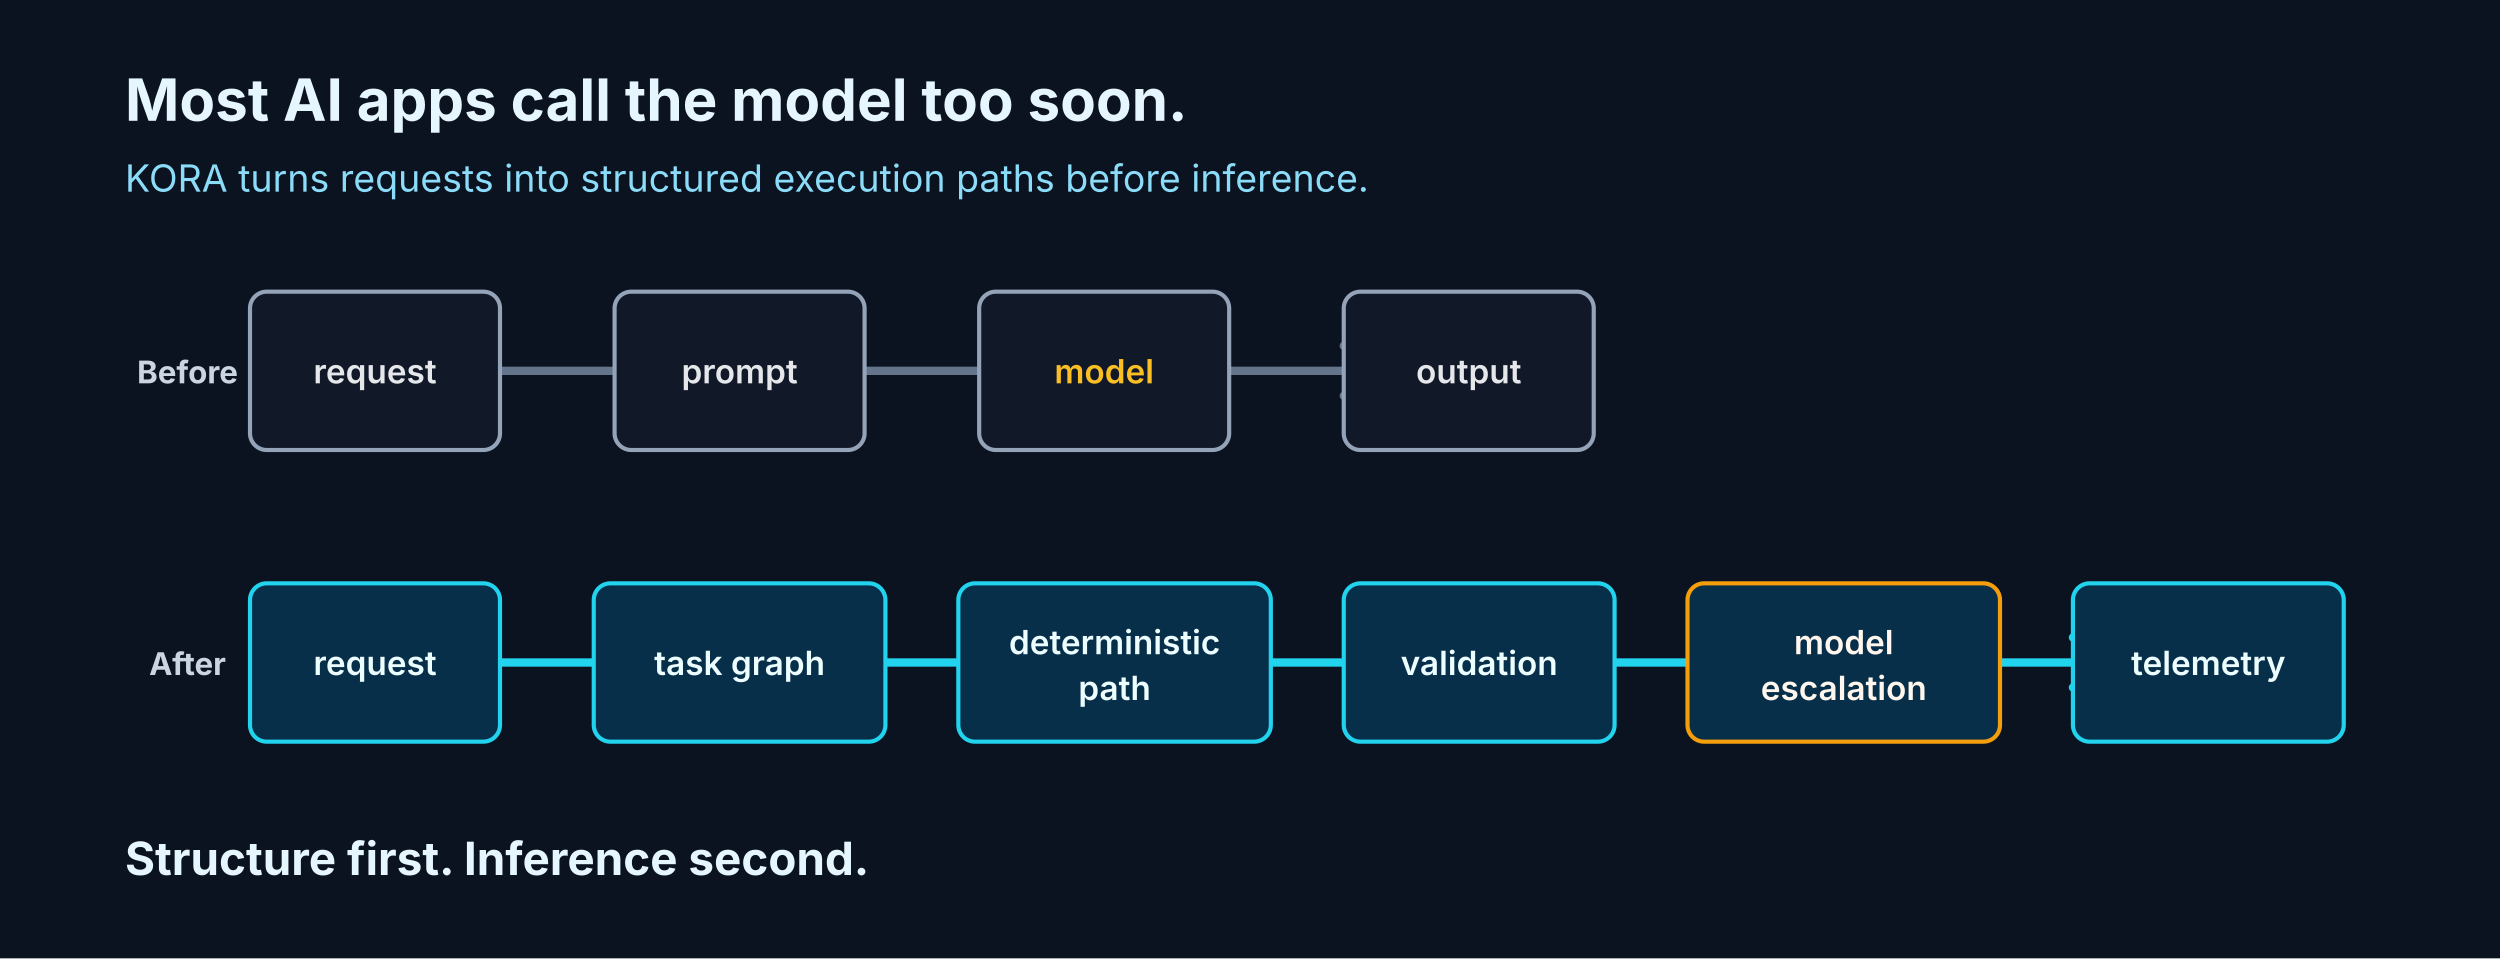
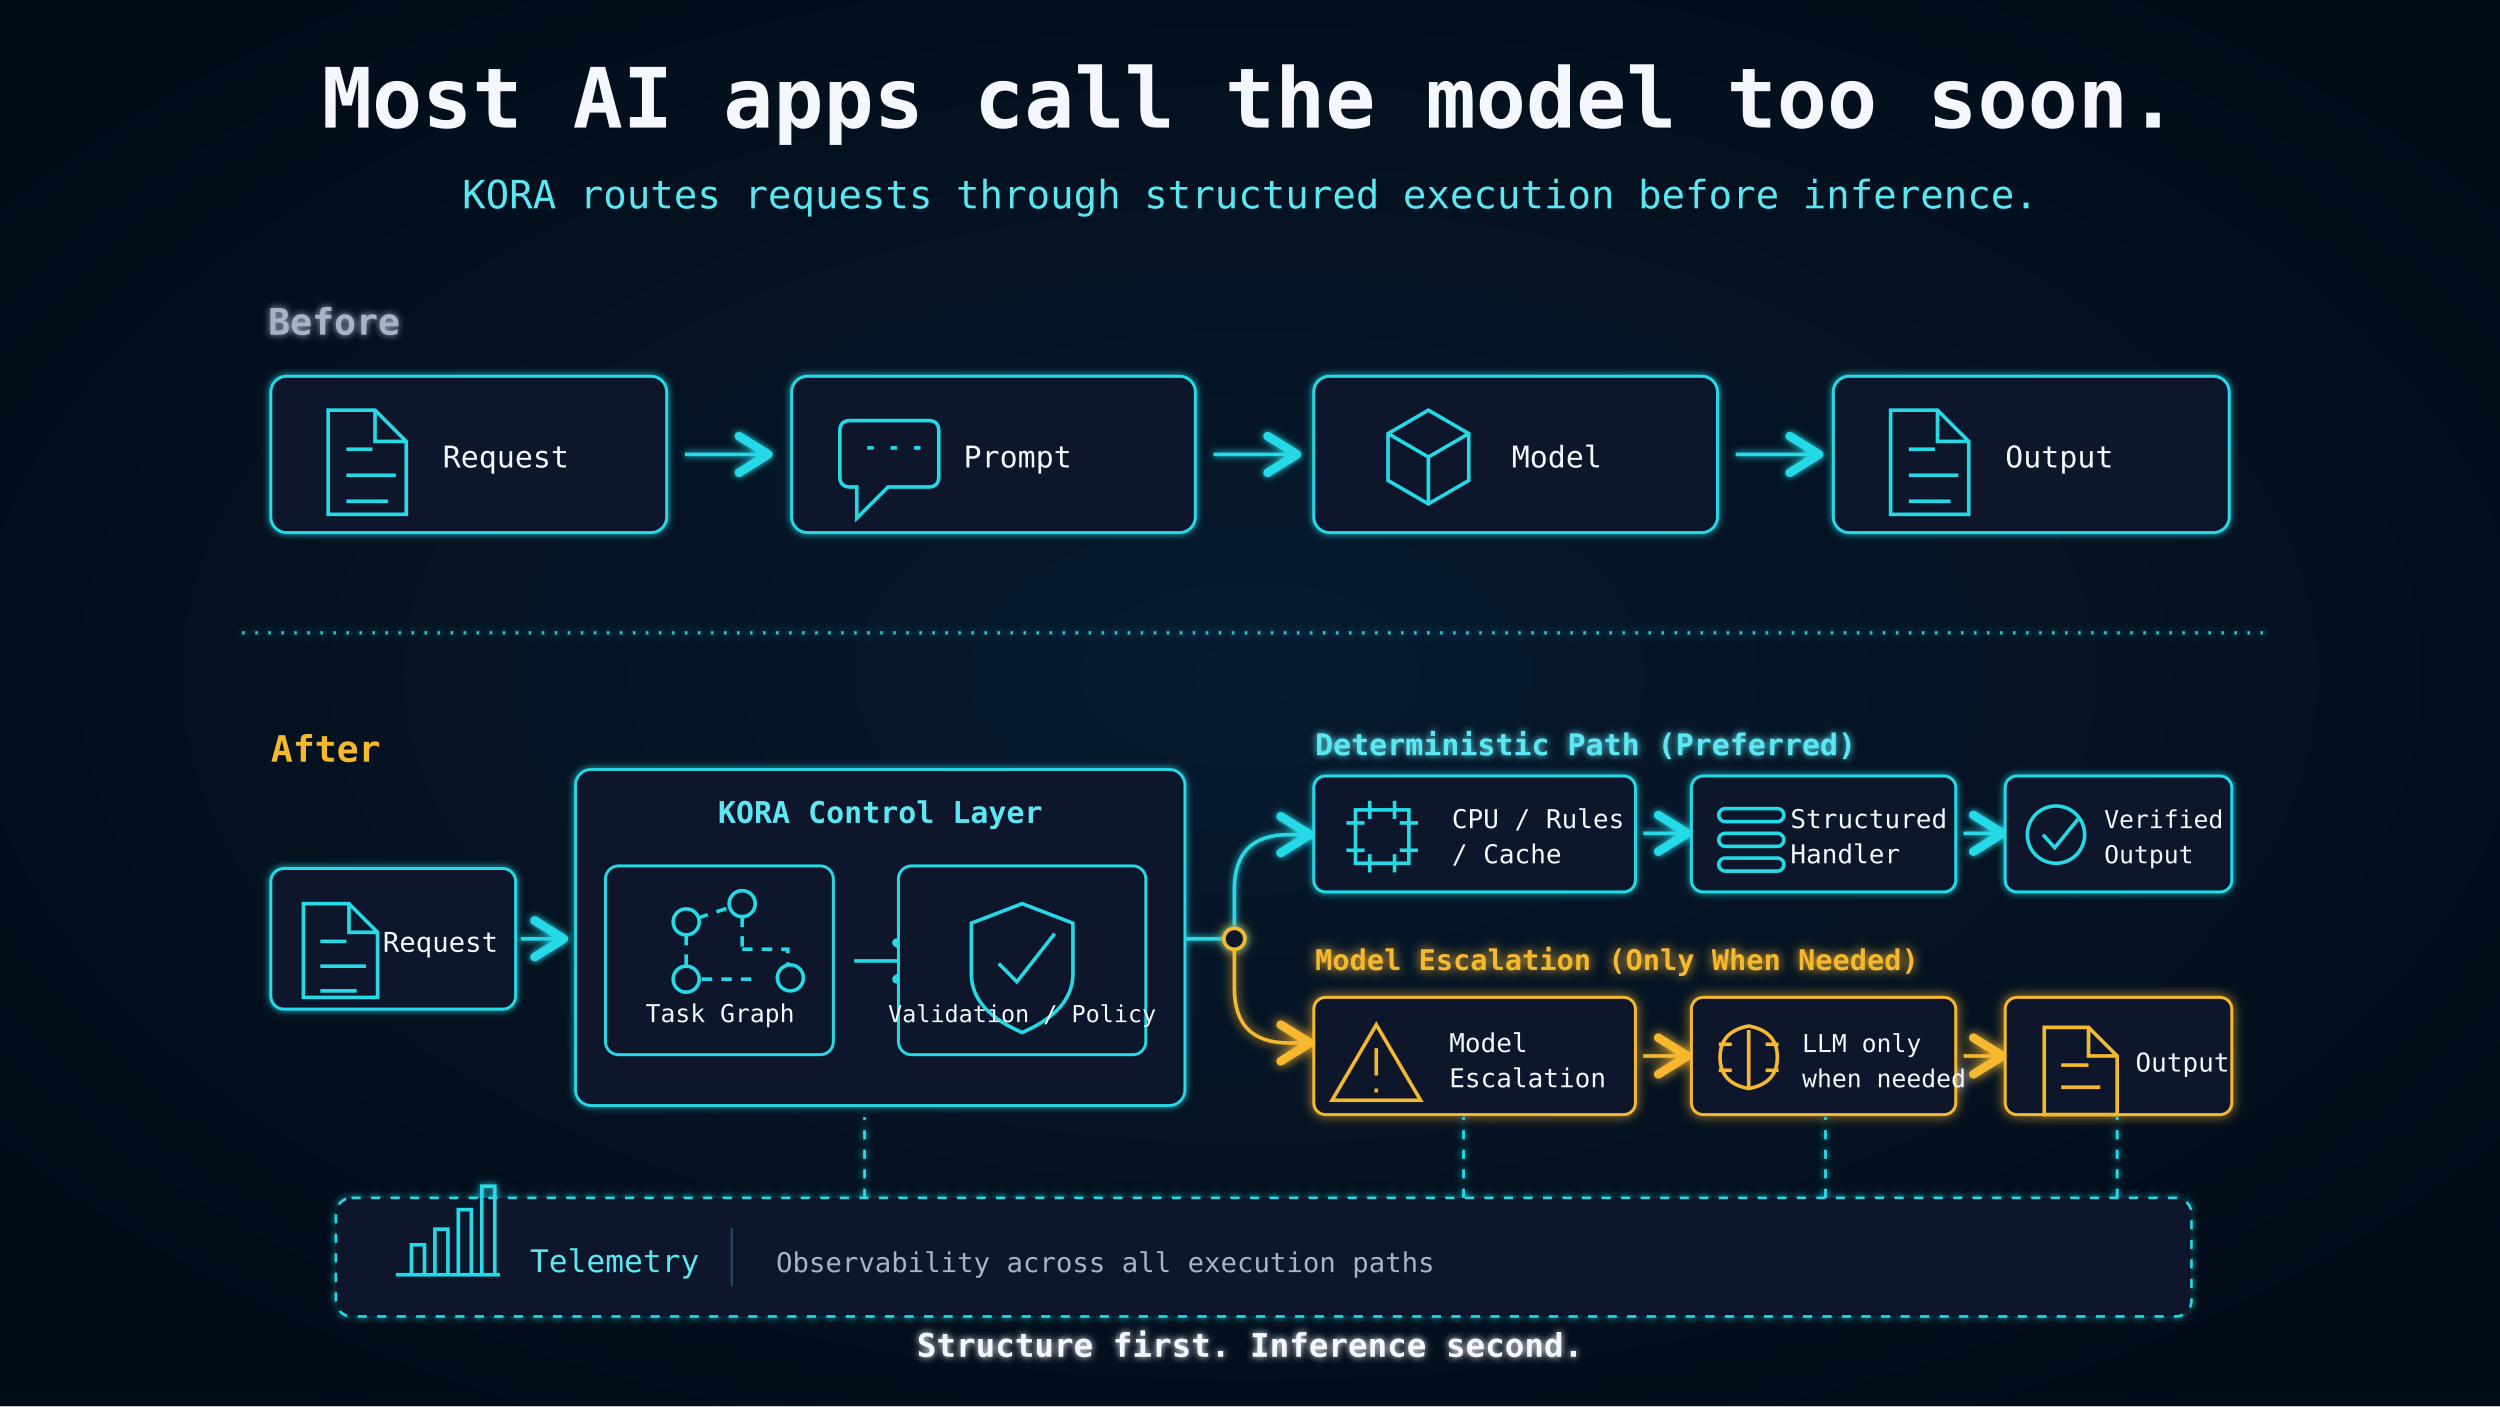
- <svg xmlns="http://www.w3.org/2000/svg" width="1200" height="460" viewBox="0 0 1200 460" role="img" aria-labelledby="title desc">
-   <rect width="1200" height="460" fill="#0b1220" />
-   <text x="60" y="58" fill="#e5f6ff" font-family="Inter, Arial, sans-serif" font-size="28" font-weight="700">Most AI apps call the model too soon.</text>
-   <text x="60" y="92" fill="#8bdcf8" font-family="Inter, Arial, sans-serif" font-size="18">KORA turns requests into structured execution paths before inference.</text>
-   <g fill="none" stroke-linecap="round" stroke-linejoin="round">
-     <path d="M140 178 H315 H490 H665" stroke="#64748b" stroke-width="4" />
-     <path d="M645 166 L665 178 L645 190" stroke="#64748b" stroke-width="4" />
-     <path d="M140 318 H315 H490 H665 H840 H1015" stroke="#22d3ee" stroke-width="4" />
-     <path d="M995 306 L1015 318 L995 330" stroke="#22d3ee" stroke-width="4" />
+ <svg xmlns="http://www.w3.org/2000/svg" width="1920" height="1080" viewBox="0 0 1920 1080" role="img" aria-labelledby="title desc">
+   <defs>
+     <radialGradient id="bg" cx="50%" cy="48%" r="65%">
+       <stop offset="0" stop-color="#071A2F" />
+       <stop offset="0.62" stop-color="#04111F" />
+       <stop offset="1" stop-color="#020B18" />
+     </radialGradient>
+     <filter id="cyanGlow" x="-40%" y="-40%" width="180%" height="180%">
+       <feGaussianBlur stdDeviation="3" result="b" />
+       <feMerge>
+         <feMergeNode in="b" />
+         <feMergeNode in="SourceGraphic" />
+       </feMerge>
+     </filter>
+     <filter id="amberGlow" x="-40%" y="-40%" width="180%" height="180%">
+       <feGaussianBlur stdDeviation="4" result="b" />
+       <feMerge>
+         <feMergeNode in="b" />
+         <feMergeNode in="SourceGraphic" />
+       </feMerge>
+     </filter>
+     <marker id="arrowCyan" markerWidth="14" markerHeight="14" refX="10" refY="7" orient="auto">
+       <path d="M2 2 L10 7 L2 12" fill="none" stroke="#25D9E6" stroke-width="2.4" stroke-linecap="round" stroke-linejoin="round" />
+     </marker>
+     <marker id="arrowAmber" markerWidth="14" markerHeight="14" refX="10" refY="7" orient="auto">
+       <path d="M2 2 L10 7 L2 12" fill="none" stroke="#F5B82E" stroke-width="2.4" stroke-linecap="round" stroke-linejoin="round" />
+     </marker>
+     <style>
+       .font { font-family: "IBM Plex Mono", "JetBrains Mono", "Roboto Mono", Menlo, Consolas, monospace; }
+       .title { fill: #F4F7FB; font-size: 64px; font-weight: 800; }
+       .subtitle { fill: #5BE7F2; font-size: 30px; }
+       .cyanBox { fill: #071629; stroke: #25D9E6; stroke-width: 2.3; }
+       .amberBox { fill: #071629; stroke: #F5B82E; stroke-width: 2.3; }
+       .control { fill: #071629; stroke: #25D9E6; stroke-width: 2.2; }
+       .cyan { fill: #5BE7F2; stroke: #25D9E6; }
+       .amber { fill: #F5B82E; stroke: #F5B82E; }
+       .white { fill: #F4F7FB; }
+       .muted { fill: #A8B3C7; }
+       .line { stroke: #25D9E6; stroke-width: 2.8; fill: none; }
+       .lineAmber { stroke: #F5B82E; stroke-width: 2.8; fill: none; }
+     </style>
+   </defs>
+   <rect width="1920" height="1080" fill="url(#bg)" />
+   <text x="960" y="98" class="font title" text-anchor="middle">Most AI apps call the model too soon.</text>
+   <text x="960" y="160" class="font subtitle" text-anchor="middle">KORA routes requests through structured execution before inference.</text>
+   <g class="font" filter="url(#cyanGlow)">
+     <text x="206" y="257" class="muted" font-size="28" font-weight="800">Before</text>
+     <g transform="translate(208 289)">
+       <rect width="304" height="120" rx="12" class="cyanBox" />
+       <path d="M44 26 h36 l24 24 v56 h-60z M80 26 v24 h24 M58 56 h20 M58 76 h38 M58 96 h32" class="line" />
+       <text x="132" y="70" class="white" font-size="23">Request</text>
+     </g>
+     <path d="M526 349 h64" class="line" marker-end="url(#arrowCyan)" />
+     <g transform="translate(608 289)">
+       <rect width="310" height="120" rx="12" class="cyanBox" />
+       <path d="M45 34 h60 q8 0 8 8 v35 q0 8 -8 8 h-31 l-24 24 v-24 h-5 q-8 0 -8 -8 v-35 q0 -8 8 -8z M58 55 h5 M76 55 h5 M94 55 h5" class="line" />
+       <text x="132" y="70" class="white" font-size="23">Prompt</text>
+     </g>
+     <path d="M932 349 h64" class="line" marker-end="url(#arrowCyan)" />
+     <g transform="translate(1009 289)">
+       <rect width="310" height="120" rx="12" class="cyanBox" />
+       <path d="M88 26 l31 18 v36 l-31 18 l-31 -18 v-36z M57 44 l31 18 l31 -18 M88 62 v36" class="line" />
+       <text x="152" y="70" class="white" font-size="23">Model</text>
+     </g>
+     <path d="M1333 349 h64" class="line" marker-end="url(#arrowCyan)" />
+     <g transform="translate(1408 289)">
+       <rect width="304" height="120" rx="12" class="cyanBox" />
+       <path d="M44 26 h36 l24 24 v56 h-60z M80 26 v24 h24 M58 56 h20 M58 76 h38 M58 96 h32" class="line" />
+       <text x="132" y="70" class="white" font-size="23">Output</text>
+     </g>
+     <path d="M186 486 H1742" stroke="#25D9E6" stroke-width="2.5" stroke-dasharray="2 8" opacity="0.9" />
  </g>
-   <g font-family="Inter, Arial, sans-serif" font-size="15" font-weight="700" text-anchor="middle">
-     <text x="90" y="184" fill="#cbd5e1">Before</text>
-     <text x="90" y="324" fill="#cbd5e1">After</text>
+   <g class="font">
+     <text x="208" y="585" fill="#F5B82E" font-size="28" font-weight="800">After</text>
+     <g filter="url(#cyanGlow)">
+       <g transform="translate(208 667)">
+         <rect width="188" height="108" rx="10" class="cyanBox" />
+         <path d="M25 27 h35 l22 22 v50 h-57z M60 27 v22 h22 M38 56 h20 M38 75 h35 M38 94 h28" class="line" />
+         <text x="86" y="64" class="white" font-size="21">Request</text>
+       </g>
+       <path d="M400 721 h33" class="line" marker-end="url(#arrowCyan)" />
+       <g transform="translate(442 591)">
+         <rect width="468" height="258" rx="12" class="control" />
+         <text x="234" y="632" transform="translate(0 -591)" fill="#5BE7F2" font-size="23" font-weight="700" text-anchor="middle">KORA Control Layer</text>
+         <g transform="translate(23 74)">
+           <rect width="175" height="145" rx="10" class="cyanBox" />
+           <circle cx="62" cy="43" r="10" class="line" />
+           <circle cx="105" cy="29" r="10" class="line" />
+           <circle cx="62" cy="87" r="10" class="line" />
+           <circle cx="142" cy="86" r="10" class="line" />
+           <path d="M71 40 l24 -8 M62 53 v24 M74 87 h45 M105 39 v25 M105 64 h35 v12" class="line" stroke-dasharray="8 7" />
+           <text x="88" y="120" class="white" font-size="19" text-anchor="middle">Task Graph</text>
+         </g>
+         <path d="M214 147 h55" class="line" marker-end="url(#arrowCyan)" />
+         <g transform="translate(248 74)">
+           <rect width="190" height="145" rx="10" class="cyanBox" />
+           <path d="M95 29 l39 15 v39 q0 28 -39 45 q-39 -17 -39 -45 v-39z M77 75 l14 14 l29 -37" class="line" />
+           <text x="95" y="120" class="white" font-size="18" text-anchor="middle">Validation / Policy</text>
+         </g>
+       </g>
+       <path d="M910 721 h38" class="line" />
+       <circle cx="948" cy="721" r="8" fill="#071629" stroke="#25D9E6" stroke-width="2.8" />
+       <text x="1010" y="580" fill="#5BE7F2" font-size="23" font-weight="700">Deterministic Path (Preferred)</text>
+       <path d="M948 721 v-38 q0 -42 42 -42 h16" class="line" marker-end="url(#arrowCyan)" />
+       <g transform="translate(1009 596)">
+         <rect width="247" height="89" rx="9" class="cyanBox" />
+         <path d="M32 26 h41 v41 h-41z M25 36 h14 M25 57 h14 M66 36 h14 M66 57 h14 M43 19 v14 M62 19 v14 M43 60 v14 M62 60 v14" class="line" />
+         <text x="106" y="40" class="white" font-size="20">CPU / Rules</text>
+         <text x="106" y="67" class="white" font-size="20">/ Cache</text>
+       </g>
+       <path d="M1262 640 h34" class="line" marker-end="url(#arrowCyan)" />
+       <g transform="translate(1299 596)">
+         <rect width="203" height="89" rx="9" class="cyanBox" />
+         <path d="M26 25 h40 a5 5 0 0 1 0 10 h-40 a5 5 0 0 1 0 -10z M26 44 h40 a5 5 0 0 1 0 10 h-40 a5 5 0 0 1 0 -10z M26 63 h40 a5 5 0 0 1 0 10 h-40 a5 5 0 0 1 0 -10z" class="line" />
+         <text x="76" y="40" class="white" font-size="20">Structured</text>
+         <text x="76" y="67" class="white" font-size="20">Handler</text>
+       </g>
+       <path d="M1508 640 h30" class="line" marker-end="url(#arrowCyan)" />
+       <g transform="translate(1540 596)">
+         <rect width="174" height="89" rx="9" class="cyanBox" />
+         <circle cx="39" cy="45" r="22" class="line" />
+         <path d="M29 45 l9 10 l18 -22" class="line" />
+         <text x="76" y="40" class="white" font-size="19">Verified</text>
+         <text x="76" y="67" class="white" font-size="19">Output</text>
+       </g>
+     </g>
+     <g filter="url(#amberGlow)">
+       <text x="1010" y="745" fill="#F5B82E" font-size="22" font-weight="700">Model Escalation (Only When Needed)</text>
+       <path d="M948 721 v38 q0 42 42 42 h16" class="lineAmber" marker-end="url(#arrowAmber)" />
+       <circle cx="948" cy="721" r="8" fill="#071629" stroke="#F5B82E" stroke-width="2.8" />
+       <g transform="translate(1009 766)">
+         <rect width="247" height="90" rx="9" class="amberBox" />
+         <path d="M48 21 l34 58 h-68z M48 39 v21 M48 70 v3" class="lineAmber" />
+         <text x="104" y="42" class="white" font-size="20">Model</text>
+         <text x="104" y="69" class="white" font-size="20">Escalation</text>
+       </g>
+       <path d="M1262 811 h34" class="lineAmber" marker-end="url(#arrowAmber)" />
+       <g transform="translate(1299 766)">
+         <rect width="203" height="90" rx="9" class="amberBox" />
+         <path d="M44 22 q22 4 22 24 q0 20 -22 24 q-22 -4 -22 -24 q0 -20 22 -24z M44 25 v44 M31 36 h-10 M31 56 h-10 M57 36 h10 M57 56 h10" class="lineAmber" />
+         <text x="85" y="42" class="white" font-size="19">LLM only</text>
+         <text x="85" y="69" class="white" font-size="19">when needed</text>
+       </g>
+       <path d="M1508 811 h30" class="lineAmber" marker-end="url(#arrowAmber)" />
+       <g transform="translate(1540 766)">
+         <rect width="174" height="90" rx="9" class="amberBox" />
+         <path d="M30 23 h34 l22 22 v45 h-56z M64 23 v22 h22 M43 52 h21 M43 69 h30" class="lineAmber" />
+         <text x="100" y="57" class="white" font-size="20">Output</text>
+       </g>
+     </g>
  </g>
-   <g font-family="Inter, Arial, sans-serif" font-size="16" font-weight="600" text-anchor="middle">
-     <g fill="#111827" stroke="#94a3b8" stroke-width="2">
-       <rect x="120" y="140" width="120" height="76" rx="8" />
-       <rect x="295" y="140" width="120" height="76" rx="8" />
-       <rect x="470" y="140" width="120" height="76" rx="8" />
-       <rect x="645" y="140" width="120" height="76" rx="8" />
-     </g>
-     <text x="180" y="184" fill="#e5e7eb">request</text>
-     <text x="355" y="184" fill="#e5e7eb">prompt</text>
-     <text x="530" y="184" fill="#fbbf24">model</text>
-     <text x="705" y="184" fill="#e5e7eb">output</text>
-     <g fill="#082f49" stroke="#22d3ee" stroke-width="2">
-       <rect x="120" y="280" width="120" height="76" rx="8" />
-       <rect x="285" y="280" width="140" height="76" rx="8" />
-       <rect x="460" y="280" width="150" height="76" rx="8" />
-       <rect x="645" y="280" width="130" height="76" rx="8" />
-       <rect x="810" y="280" width="150" height="76" rx="8" stroke="#f59e0b" />
-       <rect x="995" y="280" width="130" height="76" rx="8" />
-     </g>
-     <text x="180" y="324" fill="#ecfeff">request</text>
-     <text x="355" y="324" fill="#ecfeff">task graph</text>
-     <text x="535" y="314" fill="#ecfeff">deterministic</text>
-     <text x="535" y="336" fill="#ecfeff">path</text>
-     <text x="710" y="324" fill="#ecfeff">validation</text>
-     <text x="885" y="314" fill="#fff7ed">model</text>
-     <text x="885" y="336" fill="#fff7ed">escalation</text>
-     <text x="1060" y="324" fill="#ecfeff">telemetry</text>
+   <g class="font" filter="url(#cyanGlow)">
+     <rect x="258" y="920" width="1425" height="91" rx="12" fill="#071629" stroke="#25D9E6" stroke-width="2" stroke-dasharray="7 8" />
+     <path d="M304 979 h80 M316 979 v-23 h10 v23 M334 979 v-35 h10 v35 M352 979 v-50 h10 v50 M370 979 v-68 h10 v68" class="line" />
+     <text x="407" y="977" fill="#5BE7F2" font-size="24">Telemetry</text>
+     <path d="M562 943 v45" stroke="#25455B" stroke-width="2" />
+     <text x="596" y="977" class="muted" font-size="21">Observability across all execution paths</text>
+     <path d="M664 920 V858" stroke="#25D9E6" stroke-width="2.2" stroke-dasharray="7 8" />
+     <path d="M1124 920 V858" stroke="#25D9E6" stroke-width="2.2" stroke-dasharray="7 8" />
+     <path d="M1402 920 V858" stroke="#25D9E6" stroke-width="2.2" stroke-dasharray="7 8" />
+     <path d="M1626 920 V858" stroke="#25D9E6" stroke-width="2.2" stroke-dasharray="7 8" />
+     <text x="960" y="1042" fill="#F4F7FB" font-size="25" font-weight="700" text-anchor="middle">Structure first. Inference second.</text>
  </g>
-   <text x="60" y="420" fill="#e5f6ff" font-family="Inter, Arial, sans-serif" font-size="22" font-weight="700">Structure first. Inference second.</text>
</svg>
